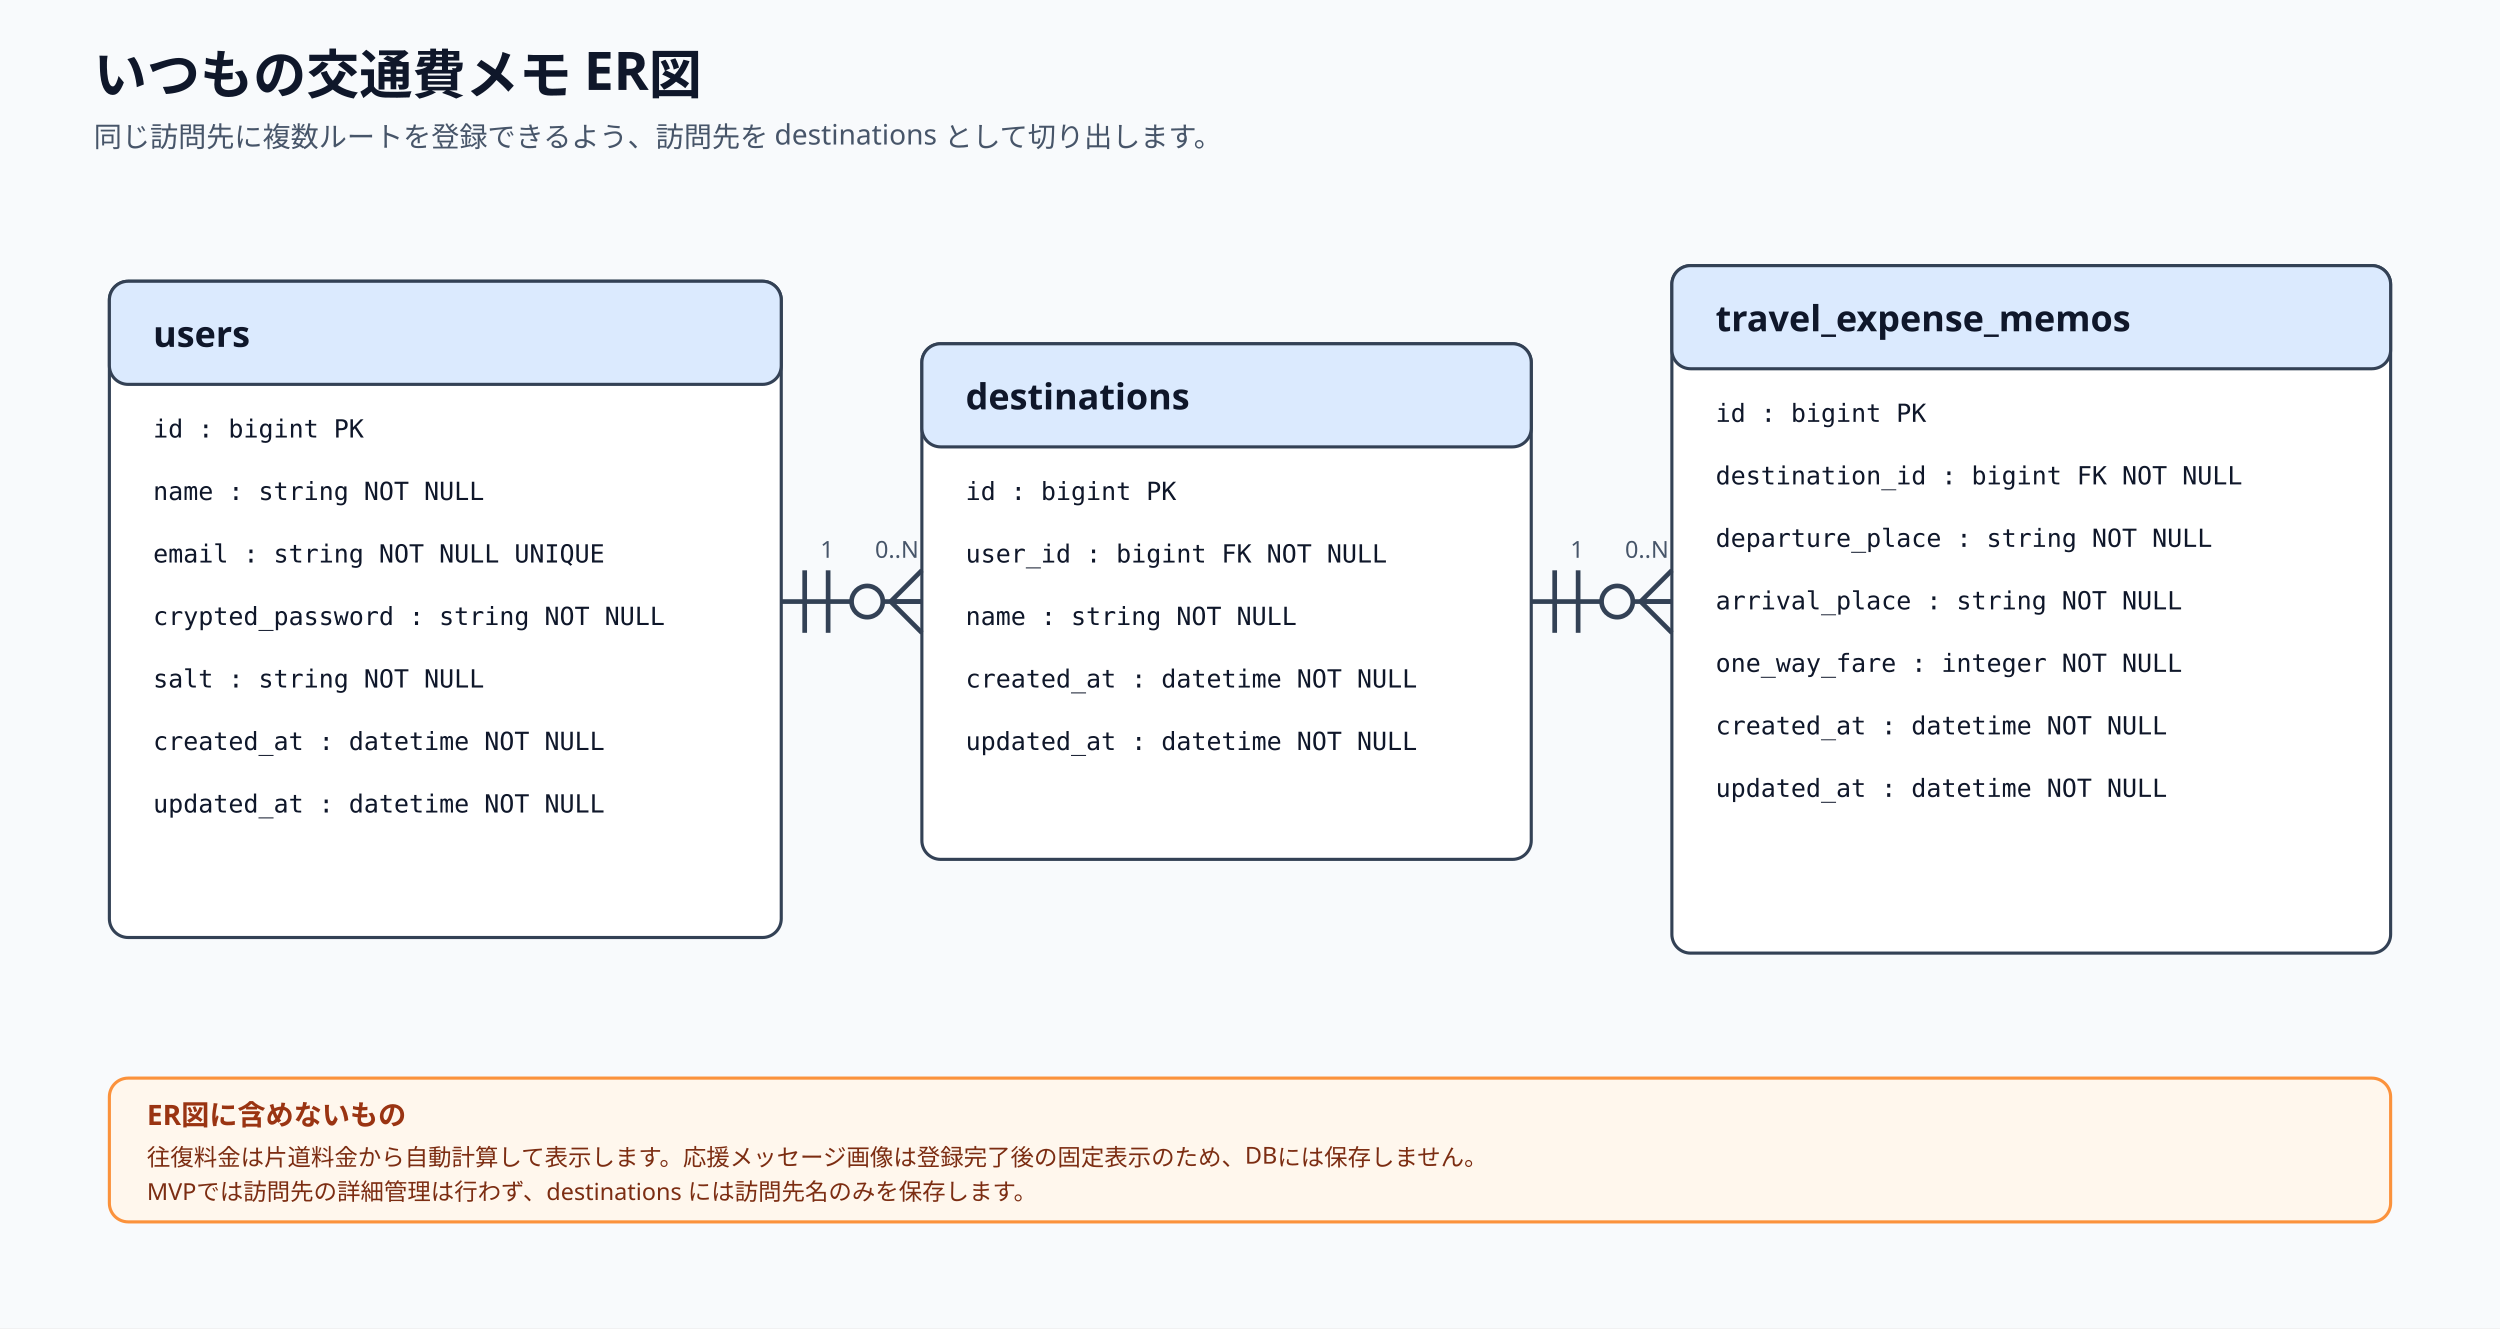
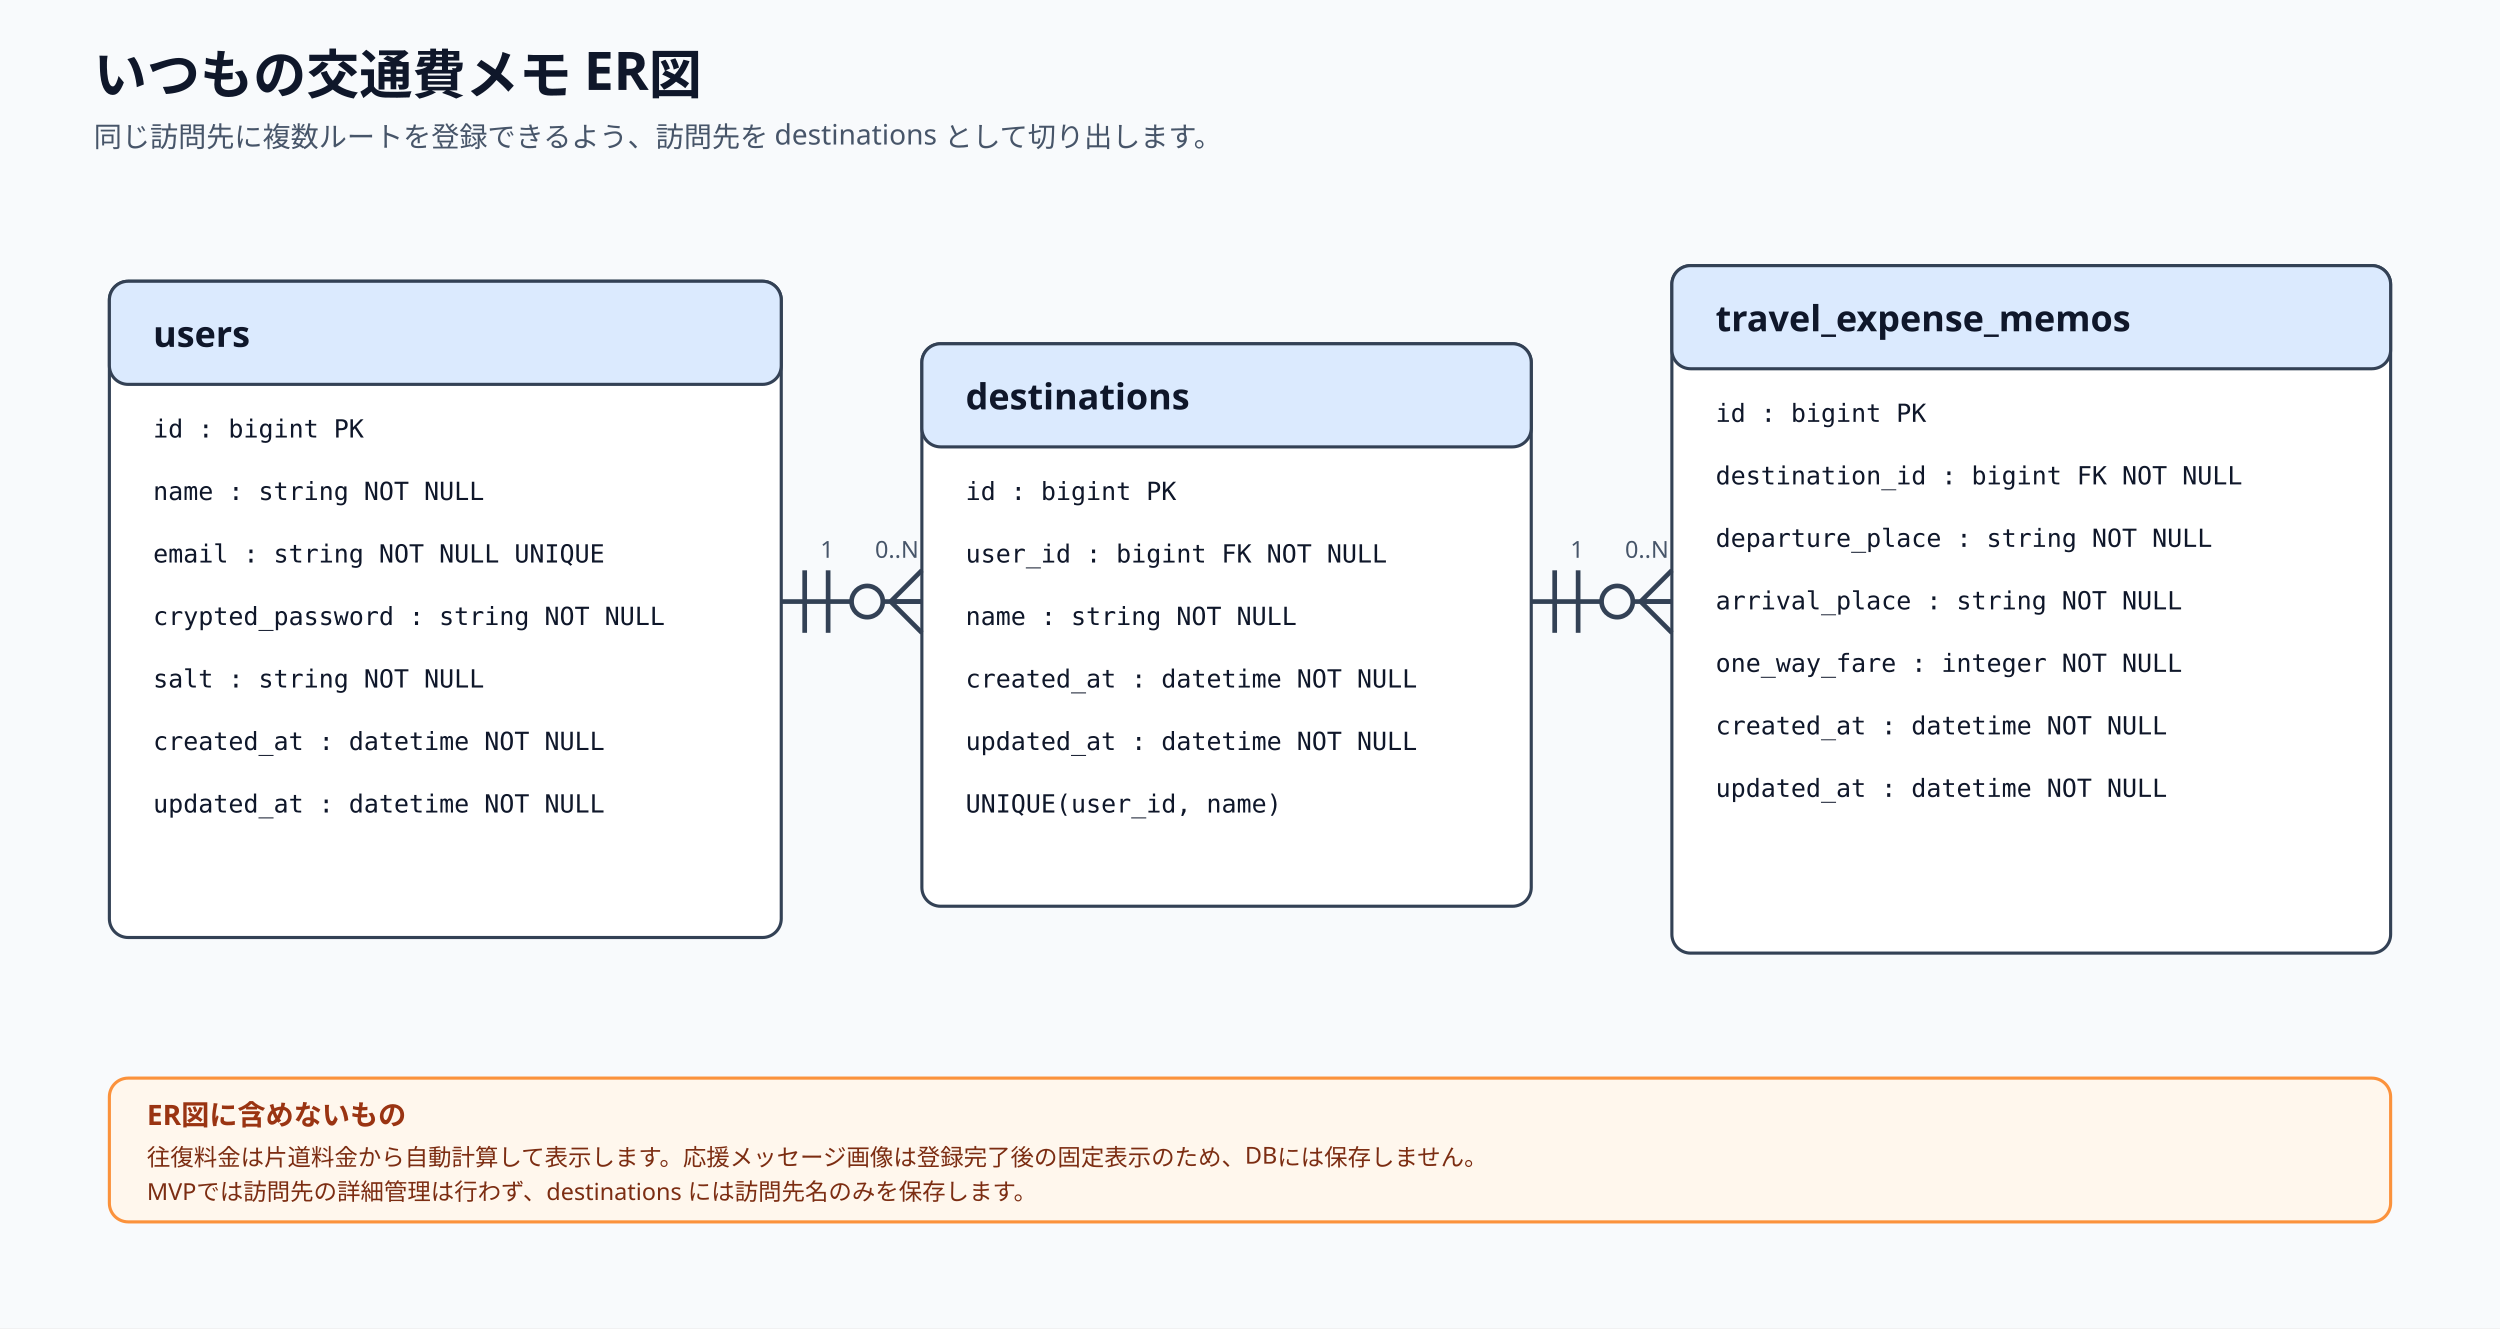
<svg xmlns="http://www.w3.org/2000/svg" width="1600" height="850" viewBox="0 0 1600 850">
  <defs>
    <style>
      .bg { fill: #f8fafc; }
      .title { font: 700 34px sans-serif; fill: #0f172a; }
      .subtitle { font: 500 18px sans-serif; fill: #475569; }
      .table { fill: #ffffff; stroke: #334155; stroke-width: 2; rx: 12; }
      .table-head { fill: #dbeafe; stroke: #334155; stroke-width: 2; rx: 12; }
      .table-name { font: 700 23px sans-serif; fill: #0f172a; }
      .col { font: 16px monospace; fill: #0f172a; }
      .note { font: 15px sans-serif; fill: #475569; }
      .relation { stroke: #334155; stroke-width: 3; fill: none; }
      .card { fill: #fff7ed; stroke: #fb923c; stroke-width: 2; rx: 12; }
      .card-title { font: 700 18px sans-serif; fill: #9a3412; }
      .card-text { font: 15px sans-serif; fill: #7c2d12; }
    </style>
  </defs>
  <rect class="bg" width="1600" height="850" />
  <text x="60" y="60" class="title">いつもの交通費メモ ER図</text>
  <text x="60" y="94" class="subtitle">同じ訪問先に複数ルートを登録できるよう、訪問先を destinations として切り出します。</text>
  <g transform="translate(70 180)">
    <rect class="table" width="430" height="420" />
    <rect class="table-head" width="430" height="66" />
    <text x="28" y="42" class="table-name">users</text>
    <text x="28" y="100" class="col">id : bigint PK</text>
    <text x="28" y="140" class="col">name : string NOT NULL</text>
    <text x="28" y="180" class="col">email : string NOT NULL UNIQUE</text>
    <text x="28" y="220" class="col">crypted_password : string NOT NULL</text>
    <text x="28" y="260" class="col">salt : string NOT NULL</text>
    <text x="28" y="300" class="col">created_at : datetime NOT NULL</text>
    <text x="28" y="340" class="col">updated_at : datetime NOT NULL</text>
  </g>
  <g transform="translate(590 220)">
-     <rect class="table" width="390" height="330" />
+     <rect class="table" width="390" height="360" />
    <rect class="table-head" width="390" height="66" />
    <text x="28" y="42" class="table-name">destinations</text>
    <text x="28" y="100" class="col">id : bigint PK</text>
    <text x="28" y="140" class="col">user_id : bigint FK NOT NULL</text>
    <text x="28" y="180" class="col">name : string NOT NULL</text>
    <text x="28" y="220" class="col">created_at : datetime NOT NULL</text>
    <text x="28" y="260" class="col">updated_at : datetime NOT NULL</text>
+     <text x="28" y="300" class="col">UNIQUE(user_id, name)</text>
  </g>
  <g transform="translate(1070 170)">
    <rect class="table" width="460" height="440" />
    <rect class="table-head" width="460" height="66" />
    <text x="28" y="42" class="table-name">travel_expense_memos</text>
    <text x="28" y="100" class="col">id : bigint PK</text>
    <text x="28" y="140" class="col">destination_id : bigint FK NOT NULL</text>
    <text x="28" y="180" class="col">departure_place : string NOT NULL</text>
    <text x="28" y="220" class="col">arrival_place : string NOT NULL</text>
    <text x="28" y="260" class="col">one_way_fare : integer NOT NULL</text>
    <text x="28" y="300" class="col">created_at : datetime NOT NULL</text>
    <text x="28" y="340" class="col">updated_at : datetime NOT NULL</text>
  </g>
  <path class="relation" d="M500 385 L590 385" />
  <text x="525" y="357" class="note">1</text>
  <text x="560" y="357" class="note">0..N</text>
  <path class="relation" d="M515 365 L515 405" />
  <path class="relation" d="M530 365 L530 405" />
  <circle cx="555" cy="385" r="10" stroke="#334155" stroke-width="3" fill="#f8fafc" />
  <path class="relation" d="M570 385 L590 385" />
  <path class="relation" d="M570 385 L590 365" />
  <path class="relation" d="M570 385 L590 405" />
  <path class="relation" d="M980 385 L1070 385" />
  <text x="1005" y="357" class="note">1</text>
  <text x="1040" y="357" class="note">0..N</text>
  <path class="relation" d="M995 365 L995 405" />
  <path class="relation" d="M1010 365 L1010 405" />
  <circle cx="1035" cy="385" r="10" stroke="#334155" stroke-width="3" fill="#f8fafc" />
  <path class="relation" d="M1050 385 L1070 385" />
  <path class="relation" d="M1050 385 L1070 365" />
  <path class="relation" d="M1050 385 L1070 405" />
  <g transform="translate(70 690)">
    <rect class="card" width="1460" height="92" />
    <text x="24" y="30" class="card-title">ER図に含めないもの</text>
    <text x="24" y="56" class="card-text">往復料金は片道料金から自動計算して表示します。応援メッセージ画像は登録完了後の固定表示のため、DBには保存しません。</text>
    <text x="24" y="78" class="card-text">MVPでは訪問先の詳細管理は行わず、destinations には訪問先名のみを保存します。</text>
  </g>
</svg>
